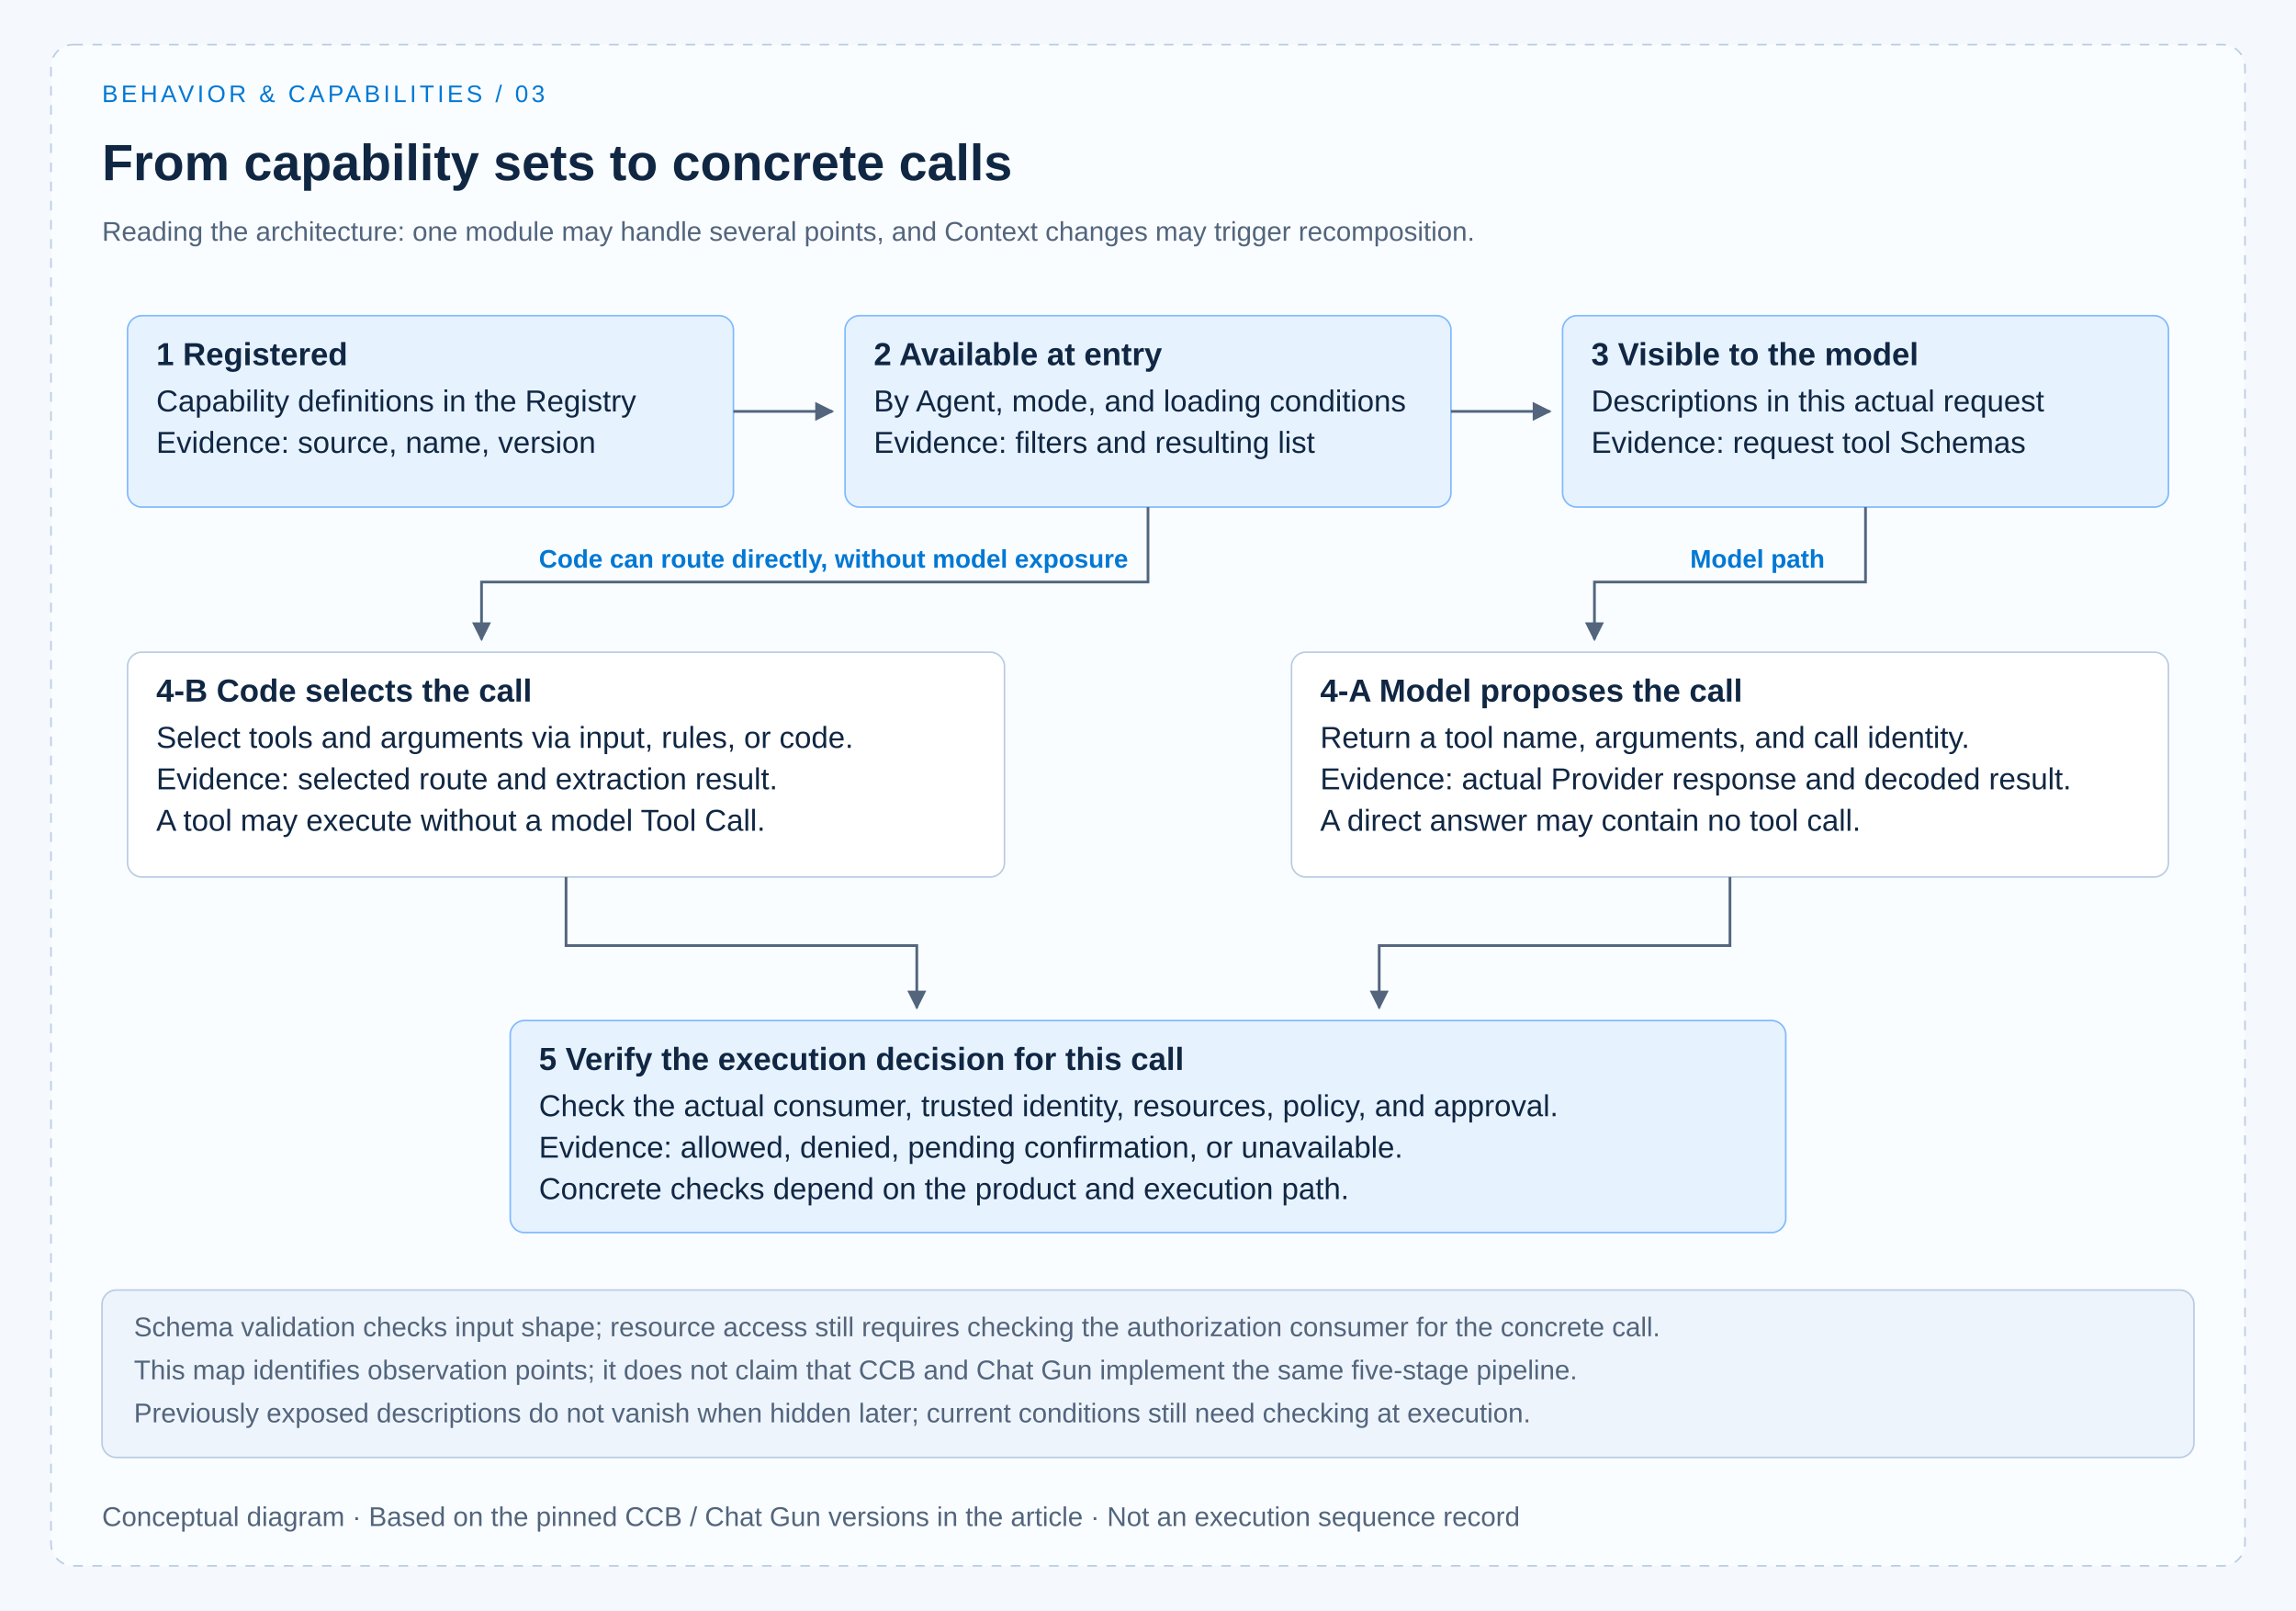
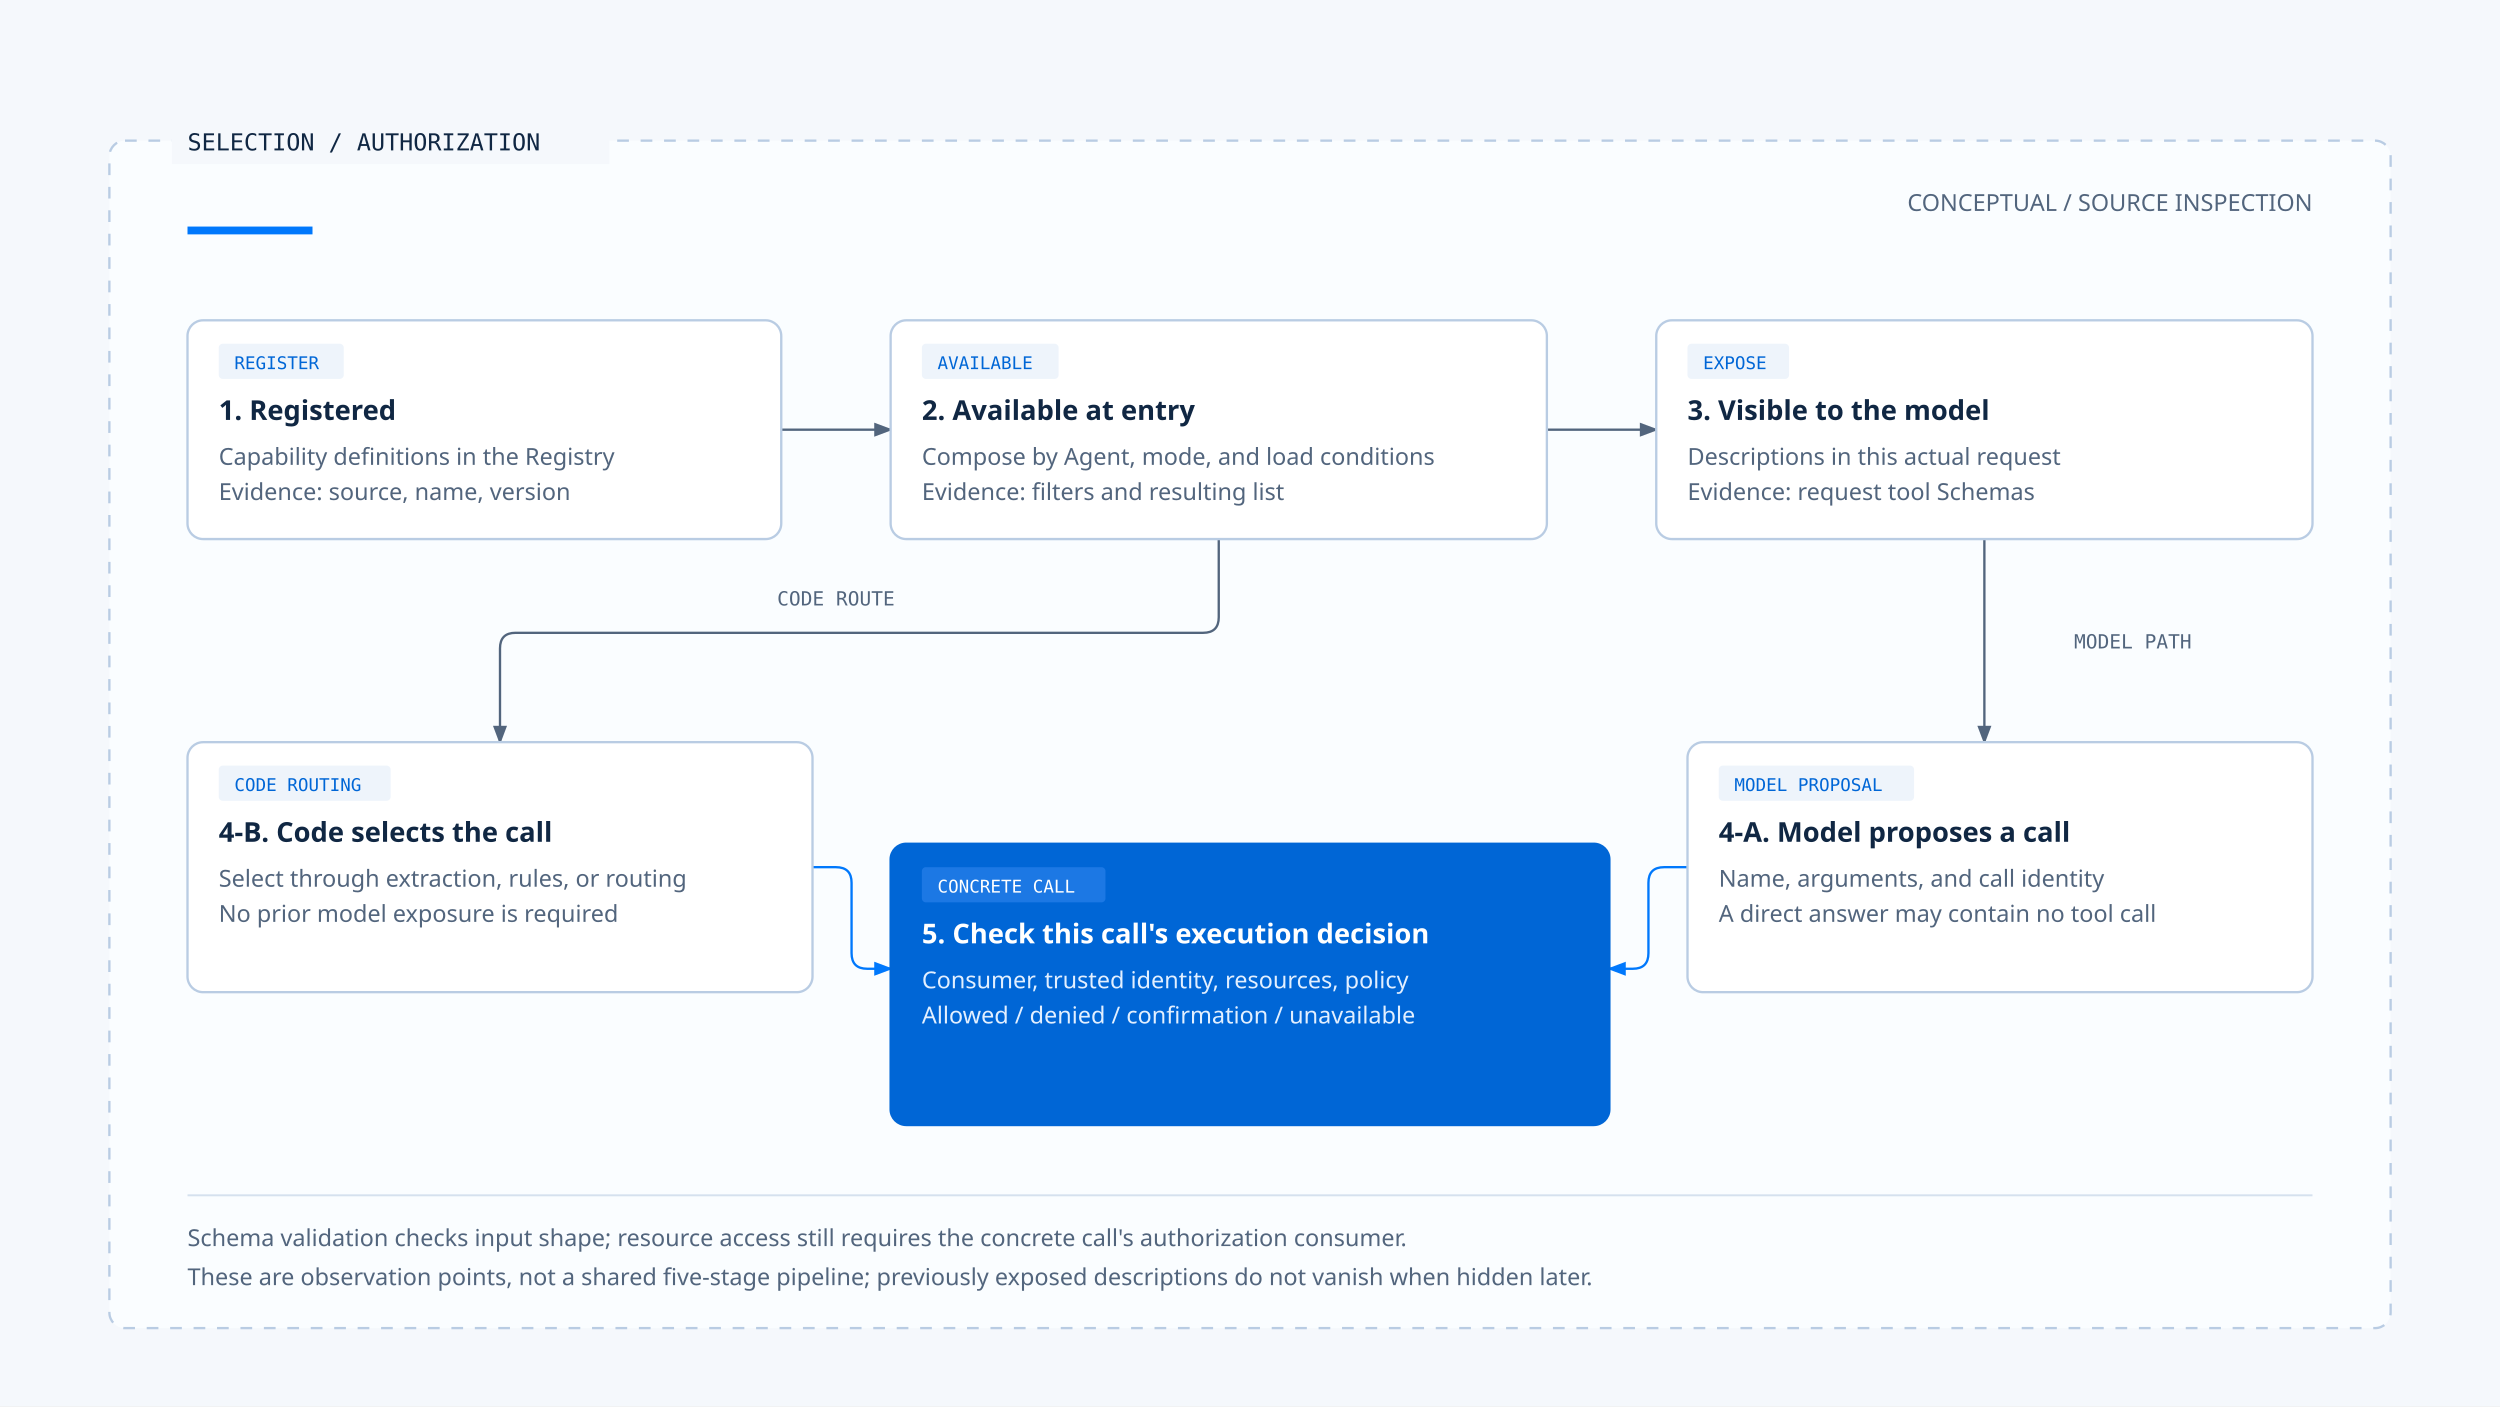
- <svg xmlns="http://www.w3.org/2000/svg" viewBox="0 0 1440 1010" width="1440" height="1010" lang="en" role="img" aria-labelledby="title desc">
+ <svg xmlns="http://www.w3.org/2000/svg" viewBox="0 0 1280 720" width="1280" height="720" lang="en" role="img" aria-labelledby="03-selection-and-authorization-boundary-en-title 03-selection-and-authorization-boundary-en-desc" id="d-03-selection-and-authorization-boundary-en-root">
  <defs>
-     <marker id="arrow" viewBox="0 0 10 10" refX="9" refY="5" markerWidth="7" markerHeight="7" orient="auto-start-reverse">
-       <path d="M 0 0 L 10 5 L 0 10 z" fill="#52657d" />
+     <style>#d-03-selection-and-authorization-boundary-en-root { color: #102743; font-family: 'Geist', 'Noto Sans TC', 'PingFang TC', 'Microsoft JhengHei', sans-serif; }
+       #d-03-selection-and-authorization-boundary-en-root nav, #d-03-selection-and-authorization-boundary-en-root p, #d-03-selection-and-authorization-boundary-en-root li { font-size:14px;line-height:1.8 }
+       #d-03-selection-and-authorization-boundary-en-root a { color:#0066d6 }
+       #d-03-selection-and-authorization-boundary-en-root .diagram-container { width:100%;overflow-x:auto }
+       #d-03-selection-and-authorization-boundary-en-root details { margin-top:24px;border-top:1px solid #b9cce3;padding-top:16px }
+       #d-03-selection-and-authorization-boundary-en-root summary { cursor:pointer;font-weight:600 }
+       #d-03-selection-and-authorization-boundary-en-root .notes { display:grid;grid-template-columns:repeat(auto-fit,minmax(280px,1fr));gap:20px }
+       #d-03-selection-and-authorization-boundary-en-root ul { padding-left:20px }
+       #d-03-selection-and-authorization-boundary-en-root nav, #d-03-selection-and-authorization-boundary-en-root details { display:none }
+       #d-03-selection-and-authorization-boundary-en-root .diagram-container { overflow-x:visible }</style>
+     <marker id="d-03-selection-and-authorization-boundary-en-03-selection-and-authorization-boundary-en-arrow" markerWidth="8" markerHeight="6" refX="7" refY="3" orient="auto">
+       <polygon points="0 0, 8 3, 0 6" fill="#52657d" />
+     </marker>
+     <marker id="d-03-selection-and-authorization-boundary-en-03-selection-and-authorization-boundary-en-arrow-accent" markerWidth="8" markerHeight="6" refX="7" refY="3" orient="auto">
+       <polygon points="0 0, 8 3, 0 6" fill="#0078fc" />
    </marker>
  </defs>
-   <style>text{font-family:'Segoe UI',Arial,sans-serif;fill:#102743}.title{font-size:32px;font-weight:700}.heading{font-size:20px;font-weight:600}.body{font-size:19px}.small{font-size:17px;fill:#52657d}.kicker{font-size:15px;fill:#0078d4;letter-spacing:2px}.label{font-size:16px;fill:#0078d4;font-weight:600}</style>
-   <rect width="1440" height="1010" fill="#f5f8fc" />
-   <rect x="32" y="28" width="1376" height="954" rx="14" fill="#fafdff" stroke="#b9cce3" stroke-dasharray="6 6" />
-   <text x="64" y="64" class="kicker">BEHAVIOR &amp; CAPABILITIES / 03</text>
-   <text x="64" y="113" class="title">From capability sets to concrete calls</text>
-   <text x="64" y="151" class="small">Reading the architecture: one module may handle several points, and Context changes may trigger recomposition.</text>
-   <g data-node="1  Registered">
-     <rect x="80" y="198" width="380" height="120" rx="9" fill="#e7f2ff" stroke="#80baff" />
-     <text x="98" y="229" class="heading">1  Registered</text>
-     <text x="98" y="258" class="body">Capability definitions in the Registry</text>
-     <text x="98" y="284" class="body">Evidence: source, name, version</text>
+   <rect width="1280" height="720" fill="#f5f8fc" />
+   <rect x="56" y="72" width="1168" height="608" rx="8" fill="#fafdff" stroke="#b9cce3" stroke-width="1.2" stroke-dasharray="6 6" />
+   <rect x="88" y="60" width="224" height="24" fill="#f5f8fc" />
+   <text x="96" y="77" font-size="12" fill="#102743" font-weight="500" font-family="'Geist Mono', 'Consolas', 'Microsoft JhengHei', monospace">SELECTION / AUTHORIZATION</text>
+   <text x="1184" y="108" font-size="12" fill="#52657d" font-weight="400" font-family="'Geist', 'Noto Sans TC', 'PingFang TC', 'Microsoft JhengHei', sans-serif" text-anchor="end">CONCEPTUAL / SOURCE INSPECTION</text>
+   <rect x="96" y="116" width="64" height="4" fill="#0078fc" />
+   <path d="M400 220 L456 220" fill="none" stroke="#52657d" stroke-width="1.2" marker-end="url(#d-03-selection-and-authorization-boundary-en-03-selection-and-authorization-boundary-en-arrow)" />
+   <path d="M792 220 L848 220" fill="none" stroke="#52657d" stroke-width="1.2" marker-end="url(#d-03-selection-and-authorization-boundary-en-03-selection-and-authorization-boundary-en-arrow)" />
+   <path d="M624 276 L624 316 Q624 324 616 324 L264 324 Q256 324 256 332 L256 380" fill="none" stroke="#52657d" stroke-width="1.2" marker-end="url(#d-03-selection-and-authorization-boundary-en-03-selection-and-authorization-boundary-en-arrow)" />
+   <rect x="382.0" y="298" width="92" height="18" rx="2" fill="#fafdff" />
+   <text x="428" y="310" font-size="10" fill="#52657d" font-weight="500" font-family="'Geist Mono', 'Consolas', 'Microsoft JhengHei', monospace" text-anchor="middle">CODE ROUTE</text>
+   <path d="M1016 276 L1016 380" fill="none" stroke="#52657d" stroke-width="1.2" marker-end="url(#d-03-selection-and-authorization-boundary-en-03-selection-and-authorization-boundary-en-arrow)" />
+   <rect x="1044.0" y="320" width="96" height="18" rx="2" fill="#fafdff" />
+   <text x="1092" y="332" font-size="10" fill="#52657d" font-weight="500" font-family="'Geist Mono', 'Consolas', 'Microsoft JhengHei', monospace" text-anchor="middle">MODEL PATH</text>
+   <path d="M416 444 L428 444 Q436 444 436 452 L436 488 Q436 496 444 496 L456 496" fill="none" stroke="#0078fc" stroke-width="1.2" marker-end="url(#d-03-selection-and-authorization-boundary-en-03-selection-and-authorization-boundary-en-arrow-accent)" />
+   <path d="M864 444 L852 444 Q844 444 844 452 L844 488 Q844 496 836 496 L824 496" fill="none" stroke="#0078fc" stroke-width="1.2" marker-end="url(#d-03-selection-and-authorization-boundary-en-03-selection-and-authorization-boundary-en-arrow-accent)" />
+   <g data-node="true">
+     <rect x="96" y="164" width="304" height="112" rx="8" fill="#ffffff" stroke="#b9cce3" stroke-width="1.2" />
+     <rect x="112" y="176" width="64" height="18" rx="2" fill="#eef4fb" />
+     <text x="120" y="189" font-size="9" fill="#0066d6" font-weight="500" font-family="'Geist Mono', 'Consolas', 'Microsoft JhengHei', monospace">REGISTER</text>
+     <text x="112" y="215" font-size="14" fill="#102743" font-weight="600" font-family="'Geist', 'Noto Sans TC', 'PingFang TC', 'Microsoft JhengHei', sans-serif">1. Registered</text>
+     <text x="112" y="238" font-size="12" fill="#52657d" font-weight="400" font-family="'Geist', 'Noto Sans TC', 'PingFang TC', 'Microsoft JhengHei', sans-serif">Capability definitions in the Registry</text>
+     <text x="112" y="256" font-size="12" fill="#52657d" font-weight="400" font-family="'Geist', 'Noto Sans TC', 'PingFang TC', 'Microsoft JhengHei', sans-serif">Evidence: source, name, version</text>
  </g>
-   <g data-node="2  Available at entry">
-     <rect x="530" y="198" width="380" height="120" rx="9" fill="#e7f2ff" stroke="#80baff" />
-     <text x="548" y="229" class="heading">2  Available at entry</text>
-     <text x="548" y="258" class="body">By Agent, mode, and loading conditions</text>
-     <text x="548" y="284" class="body">Evidence: filters and resulting list</text>
+   <g data-node="true">
+     <rect x="456" y="164" width="336" height="112" rx="8" fill="#ffffff" stroke="#b9cce3" stroke-width="1.2" />
+     <rect x="472" y="176" width="70" height="18" rx="2" fill="#eef4fb" />
+     <text x="480" y="189" font-size="9" fill="#0066d6" font-weight="500" font-family="'Geist Mono', 'Consolas', 'Microsoft JhengHei', monospace">AVAILABLE</text>
+     <text x="472" y="215" font-size="14" fill="#102743" font-weight="600" font-family="'Geist', 'Noto Sans TC', 'PingFang TC', 'Microsoft JhengHei', sans-serif">2. Available at entry</text>
+     <text x="472" y="238" font-size="12" fill="#52657d" font-weight="400" font-family="'Geist', 'Noto Sans TC', 'PingFang TC', 'Microsoft JhengHei', sans-serif">Compose by Agent, mode, and load conditions</text>
+     <text x="472" y="256" font-size="12" fill="#52657d" font-weight="400" font-family="'Geist', 'Noto Sans TC', 'PingFang TC', 'Microsoft JhengHei', sans-serif">Evidence: filters and resulting list</text>
  </g>
-   <g data-node="3  Visible to the model">
-     <rect x="980" y="198" width="380" height="120" rx="9" fill="#e7f2ff" stroke="#80baff" />
-     <text x="998" y="229" class="heading">3  Visible to the model</text>
-     <text x="998" y="258" class="body">Descriptions in this actual request</text>
-     <text x="998" y="284" class="body">Evidence: request tool Schemas</text>
+   <g data-node="true">
+     <rect x="848" y="164" width="336" height="112" rx="8" fill="#ffffff" stroke="#b9cce3" stroke-width="1.2" />
+     <rect x="864" y="176" width="52" height="18" rx="2" fill="#eef4fb" />
+     <text x="872" y="189" font-size="9" fill="#0066d6" font-weight="500" font-family="'Geist Mono', 'Consolas', 'Microsoft JhengHei', monospace">EXPOSE</text>
+     <text x="864" y="215" font-size="14" fill="#102743" font-weight="600" font-family="'Geist', 'Noto Sans TC', 'PingFang TC', 'Microsoft JhengHei', sans-serif">3. Visible to the model</text>
+     <text x="864" y="238" font-size="12" fill="#52657d" font-weight="400" font-family="'Geist', 'Noto Sans TC', 'PingFang TC', 'Microsoft JhengHei', sans-serif">Descriptions in this actual request</text>
+     <text x="864" y="256" font-size="12" fill="#52657d" font-weight="400" font-family="'Geist', 'Noto Sans TC', 'PingFang TC', 'Microsoft JhengHei', sans-serif">Evidence: request tool Schemas</text>
  </g>
-   <path d="M 460 258 H 522" fill="none" stroke="#52657d" stroke-width="1.7" marker-end="url(#arrow)" />
-   <path d="M 910 258 H 972" fill="none" stroke="#52657d" stroke-width="1.7" marker-end="url(#arrow)" />
-   <path d="M 1170 318 V 365 H 1000 V 401" fill="none" stroke="#52657d" stroke-width="1.7" marker-end="url(#arrow)" />
-   <text x="1060" y="356" class="label">Model path</text>
-   <path d="M 720 318 V 365 H 302 V 401" fill="none" stroke="#52657d" stroke-width="1.7" marker-end="url(#arrow)" />
-   <text x="338" y="356" class="label">Code can route directly, without model exposure</text>
-   <g data-node="4-B  Code selects the call">
-     <rect x="80" y="409" width="550" height="141" rx="9" fill="#fff" stroke="#b9cce3" />
-     <text x="98" y="440" class="heading">4-B  Code selects the call</text>
-     <text x="98" y="469" class="body">Select tools and arguments via input, rules, or code.</text>
-     <text x="98" y="495" class="body">Evidence: selected route and extraction result.</text>
-     <text x="98" y="521" class="body">A tool may execute without a model Tool Call.</text>
+   <g data-node="true">
+     <rect x="96" y="380" width="320" height="128" rx="8" fill="#ffffff" stroke="#b9cce3" stroke-width="1.2" />
+     <rect x="112" y="392" width="88" height="18" rx="2" fill="#eef4fb" />
+     <text x="120" y="405" font-size="9" fill="#0066d6" font-weight="500" font-family="'Geist Mono', 'Consolas', 'Microsoft JhengHei', monospace">CODE ROUTING</text>
+     <text x="112" y="431" font-size="14" fill="#102743" font-weight="600" font-family="'Geist', 'Noto Sans TC', 'PingFang TC', 'Microsoft JhengHei', sans-serif">4-B. Code selects the call</text>
+     <text x="112" y="454" font-size="12" fill="#52657d" font-weight="400" font-family="'Geist', 'Noto Sans TC', 'PingFang TC', 'Microsoft JhengHei', sans-serif">Select through extraction, rules, or routing</text>
+     <text x="112" y="472" font-size="12" fill="#52657d" font-weight="400" font-family="'Geist', 'Noto Sans TC', 'PingFang TC', 'Microsoft JhengHei', sans-serif">No prior model exposure is required</text>
  </g>
-   <g data-node="4-A  Model proposes the call">
-     <rect x="810" y="409" width="550" height="141" rx="9" fill="#fff" stroke="#b9cce3" />
-     <text x="828" y="440" class="heading">4-A  Model proposes the call</text>
-     <text x="828" y="469" class="body">Return a tool name, arguments, and call identity.</text>
-     <text x="828" y="495" class="body">Evidence: actual Provider response and decoded result.</text>
-     <text x="828" y="521" class="body">A direct answer may contain no tool call.</text>
+   <g data-node="true">
+     <rect x="864" y="380" width="320" height="128" rx="8" fill="#ffffff" stroke="#b9cce3" stroke-width="1.2" />
+     <rect x="880" y="392" width="100" height="18" rx="2" fill="#eef4fb" />
+     <text x="888" y="405" font-size="9" fill="#0066d6" font-weight="500" font-family="'Geist Mono', 'Consolas', 'Microsoft JhengHei', monospace">MODEL PROPOSAL</text>
+     <text x="880" y="431" font-size="14" fill="#102743" font-weight="600" font-family="'Geist', 'Noto Sans TC', 'PingFang TC', 'Microsoft JhengHei', sans-serif">4-A. Model proposes a call</text>
+     <text x="880" y="454" font-size="12" fill="#52657d" font-weight="400" font-family="'Geist', 'Noto Sans TC', 'PingFang TC', 'Microsoft JhengHei', sans-serif">Name, arguments, and call identity</text>
+     <text x="880" y="472" font-size="12" fill="#52657d" font-weight="400" font-family="'Geist', 'Noto Sans TC', 'PingFang TC', 'Microsoft JhengHei', sans-serif">A direct answer may contain no tool call</text>
  </g>
-   <path d="M 355 550 V 593 H 575 V 632" fill="none" stroke="#52657d" stroke-width="1.7" marker-end="url(#arrow)" />
-   <path d="M 1085 550 V 593 H 865 V 632" fill="none" stroke="#52657d" stroke-width="1.7" marker-end="url(#arrow)" />
-   <g data-node="5  Verify the execution decision for this call">
-     <rect x="320" y="640" width="800" height="133" rx="9" fill="#e7f2ff" stroke="#80baff" />
-     <text x="338" y="671" class="heading">5  Verify the execution decision for this call</text>
-     <text x="338" y="700" class="body">Check the actual consumer, trusted identity, resources, policy, and approval.</text>
-     <text x="338" y="726" class="body">Evidence: allowed, denied, pending confirmation, or unavailable.</text>
-     <text x="338" y="752" class="body">Concrete checks depend on the product and execution path.</text>
+   <g data-node="true">
+     <rect x="456" y="432" width="368" height="144" rx="8" fill="#0066d6" stroke="#0066d6" stroke-width="1.2" />
+     <rect x="472" y="444" width="94" height="18" rx="2" fill="#1c78e4" />
+     <text x="480" y="457" font-size="9" fill="#ffffff" font-weight="500" font-family="'Geist Mono', 'Consolas', 'Microsoft JhengHei', monospace">CONCRETE CALL</text>
+     <text x="472" y="483" font-size="14" fill="#ffffff" font-weight="600" font-family="'Geist', 'Noto Sans TC', 'PingFang TC', 'Microsoft JhengHei', sans-serif">5. Check this call's execution decision</text>
+     <text x="472" y="506" font-size="12" fill="#e2efff" font-weight="400" font-family="'Geist', 'Noto Sans TC', 'PingFang TC', 'Microsoft JhengHei', sans-serif">Consumer, trusted identity, resources, policy</text>
+     <text x="472" y="524" font-size="12" fill="#e2efff" font-weight="400" font-family="'Geist', 'Noto Sans TC', 'PingFang TC', 'Microsoft JhengHei', sans-serif">Allowed / denied / confirmation / unavailable</text>
  </g>
-   <rect x="64" y="809" width="1312" height="105" rx="9" fill="#eef4fb" stroke="#b9cce3" />
-   <text x="84" y="838" class="small">Schema validation checks input shape; resource access still requires checking the authorization consumer for the concrete call.</text>
-   <text x="84" y="865" class="small">This map identifies observation points; it does not claim that CCB and Chat Gun implement the same five-stage pipeline.</text>
-   <text x="84" y="892" class="small">Previously exposed descriptions do not vanish when hidden later; current conditions still need checking at execution.</text>
-   <text x="64" y="957" class="small">Conceptual diagram · Based on the pinned CCB / Chat Gun versions in the article · Not an execution sequence record</text>
+   <path d="M96 612 H1184" stroke="#d5e1ee" stroke-width="1" />
+   <text x="96" y="638" font-size="12" fill="#52657d" font-weight="400" font-family="'Geist', 'Noto Sans TC', 'PingFang TC', 'Microsoft JhengHei', sans-serif">Schema validation checks input shape; resource access still requires the concrete call's authorization consumer.</text>
+   <text x="96" y="658" font-size="12" fill="#52657d" font-weight="400" font-family="'Geist', 'Noto Sans TC', 'PingFang TC', 'Microsoft JhengHei', sans-serif">These are observation points, not a shared five-stage pipeline; previously exposed descriptions do not vanish when hidden later.</text>
</svg>
